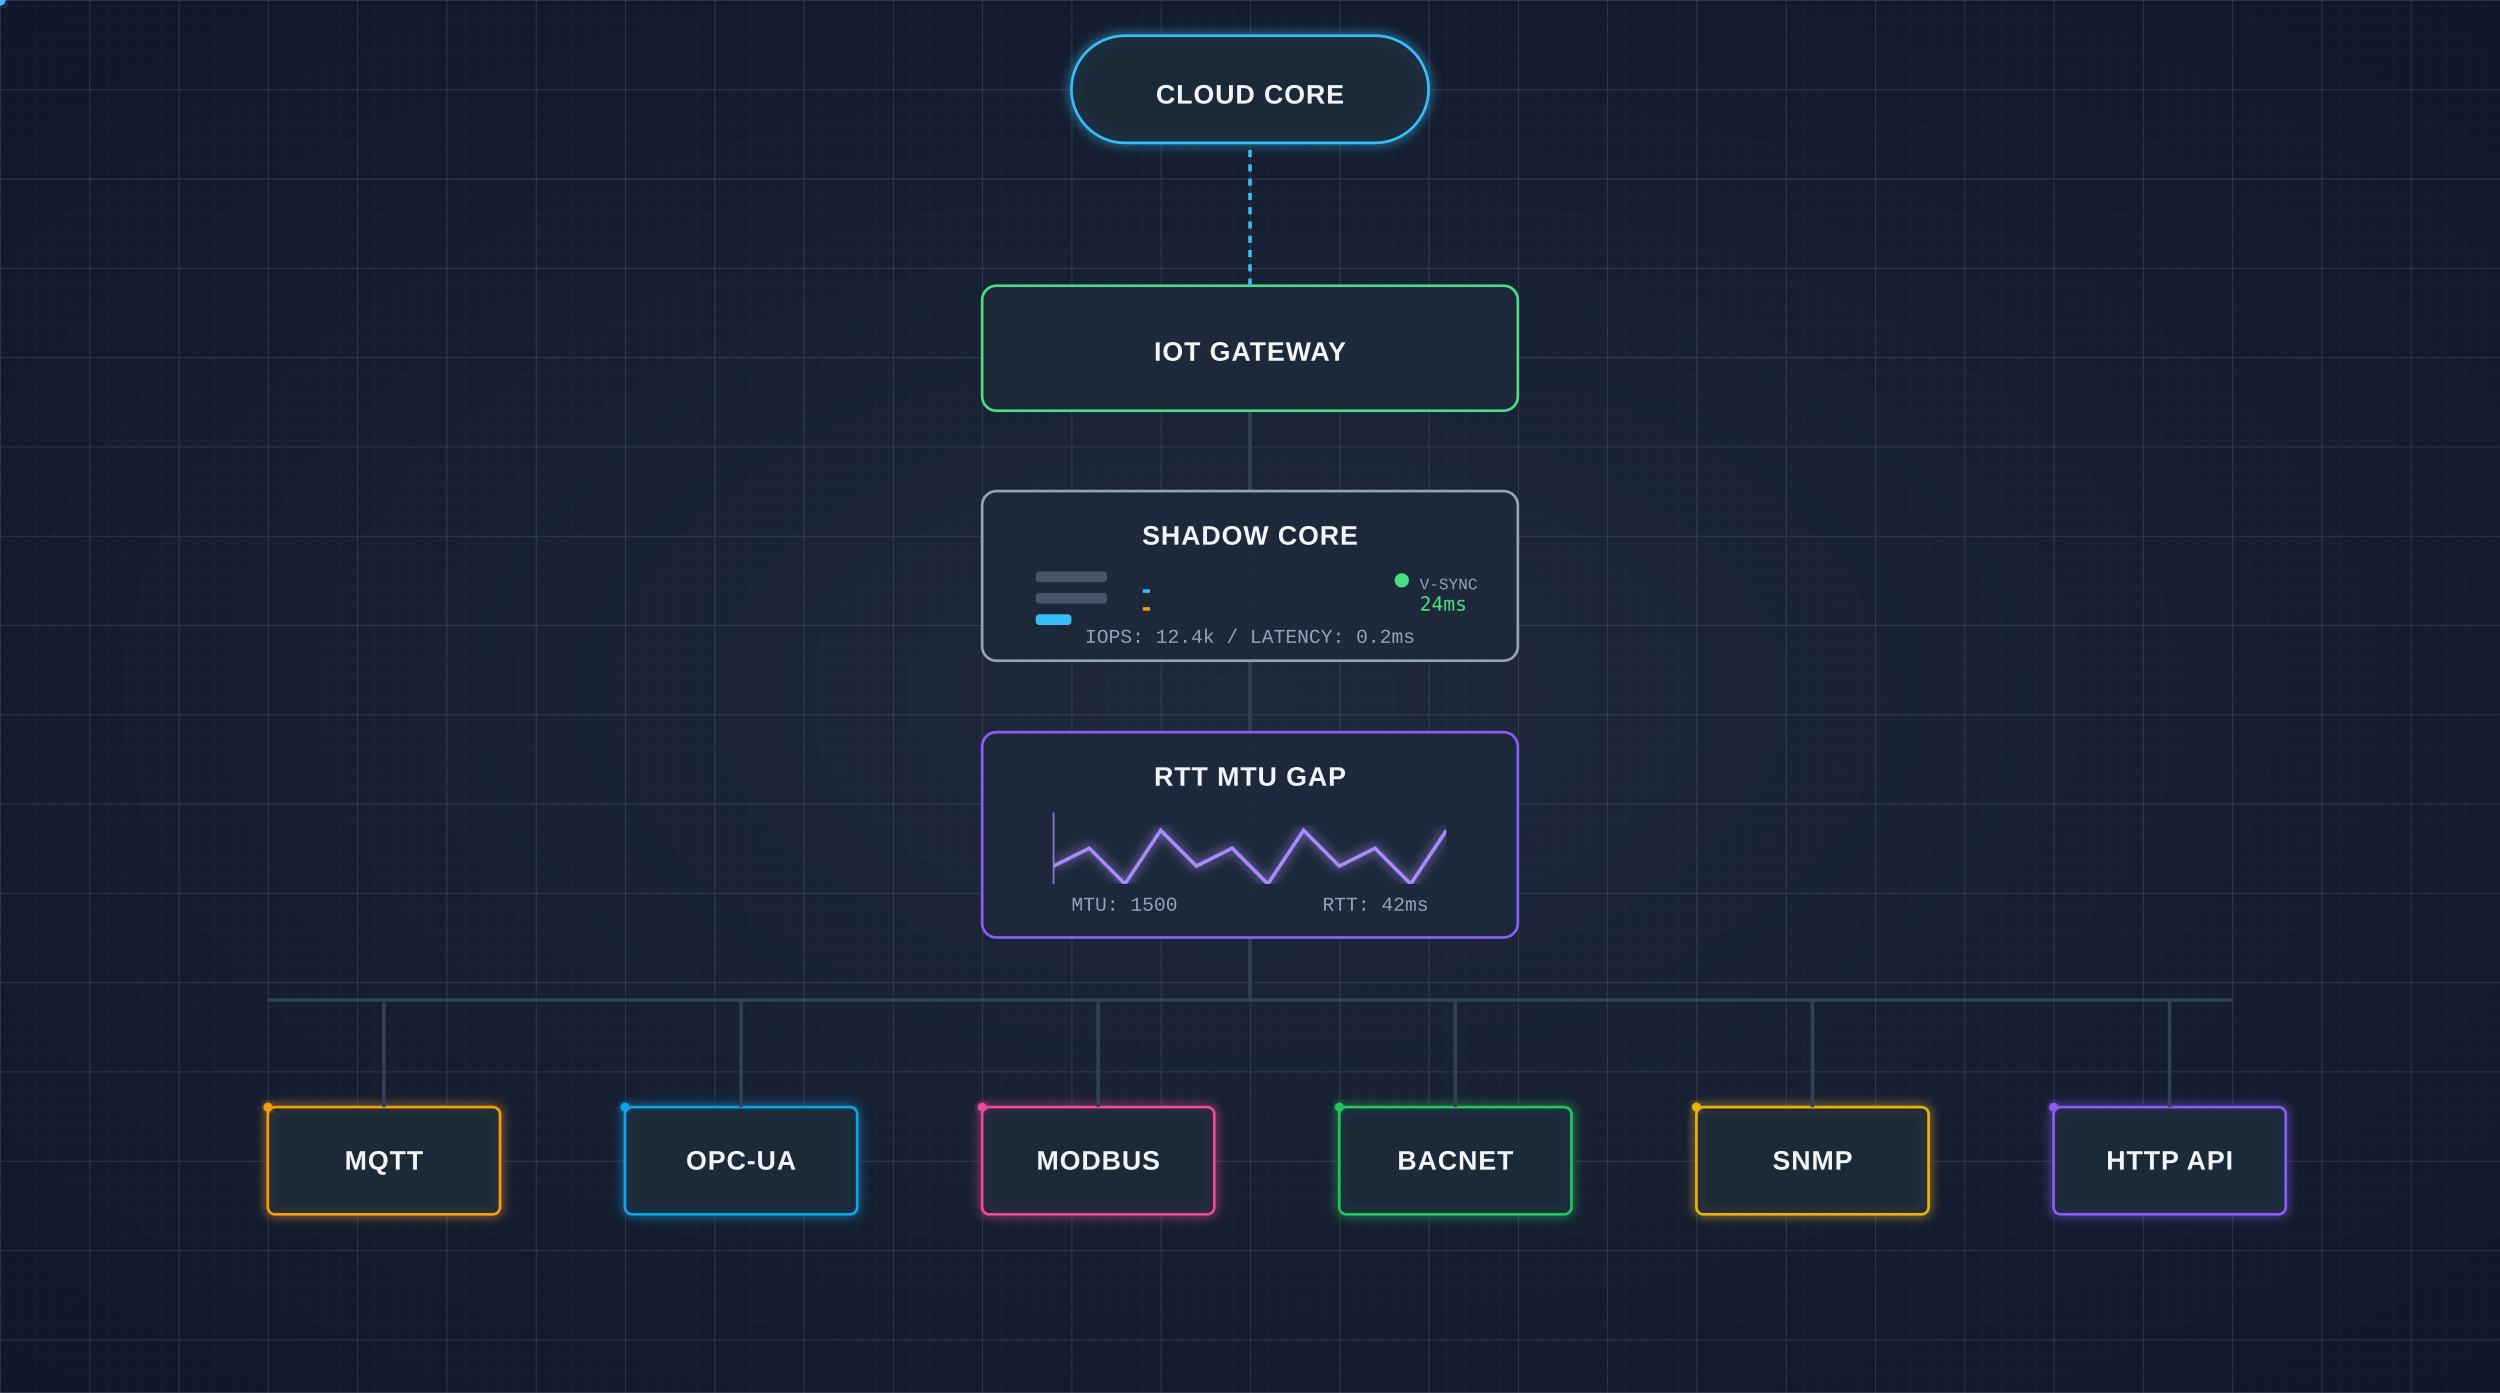
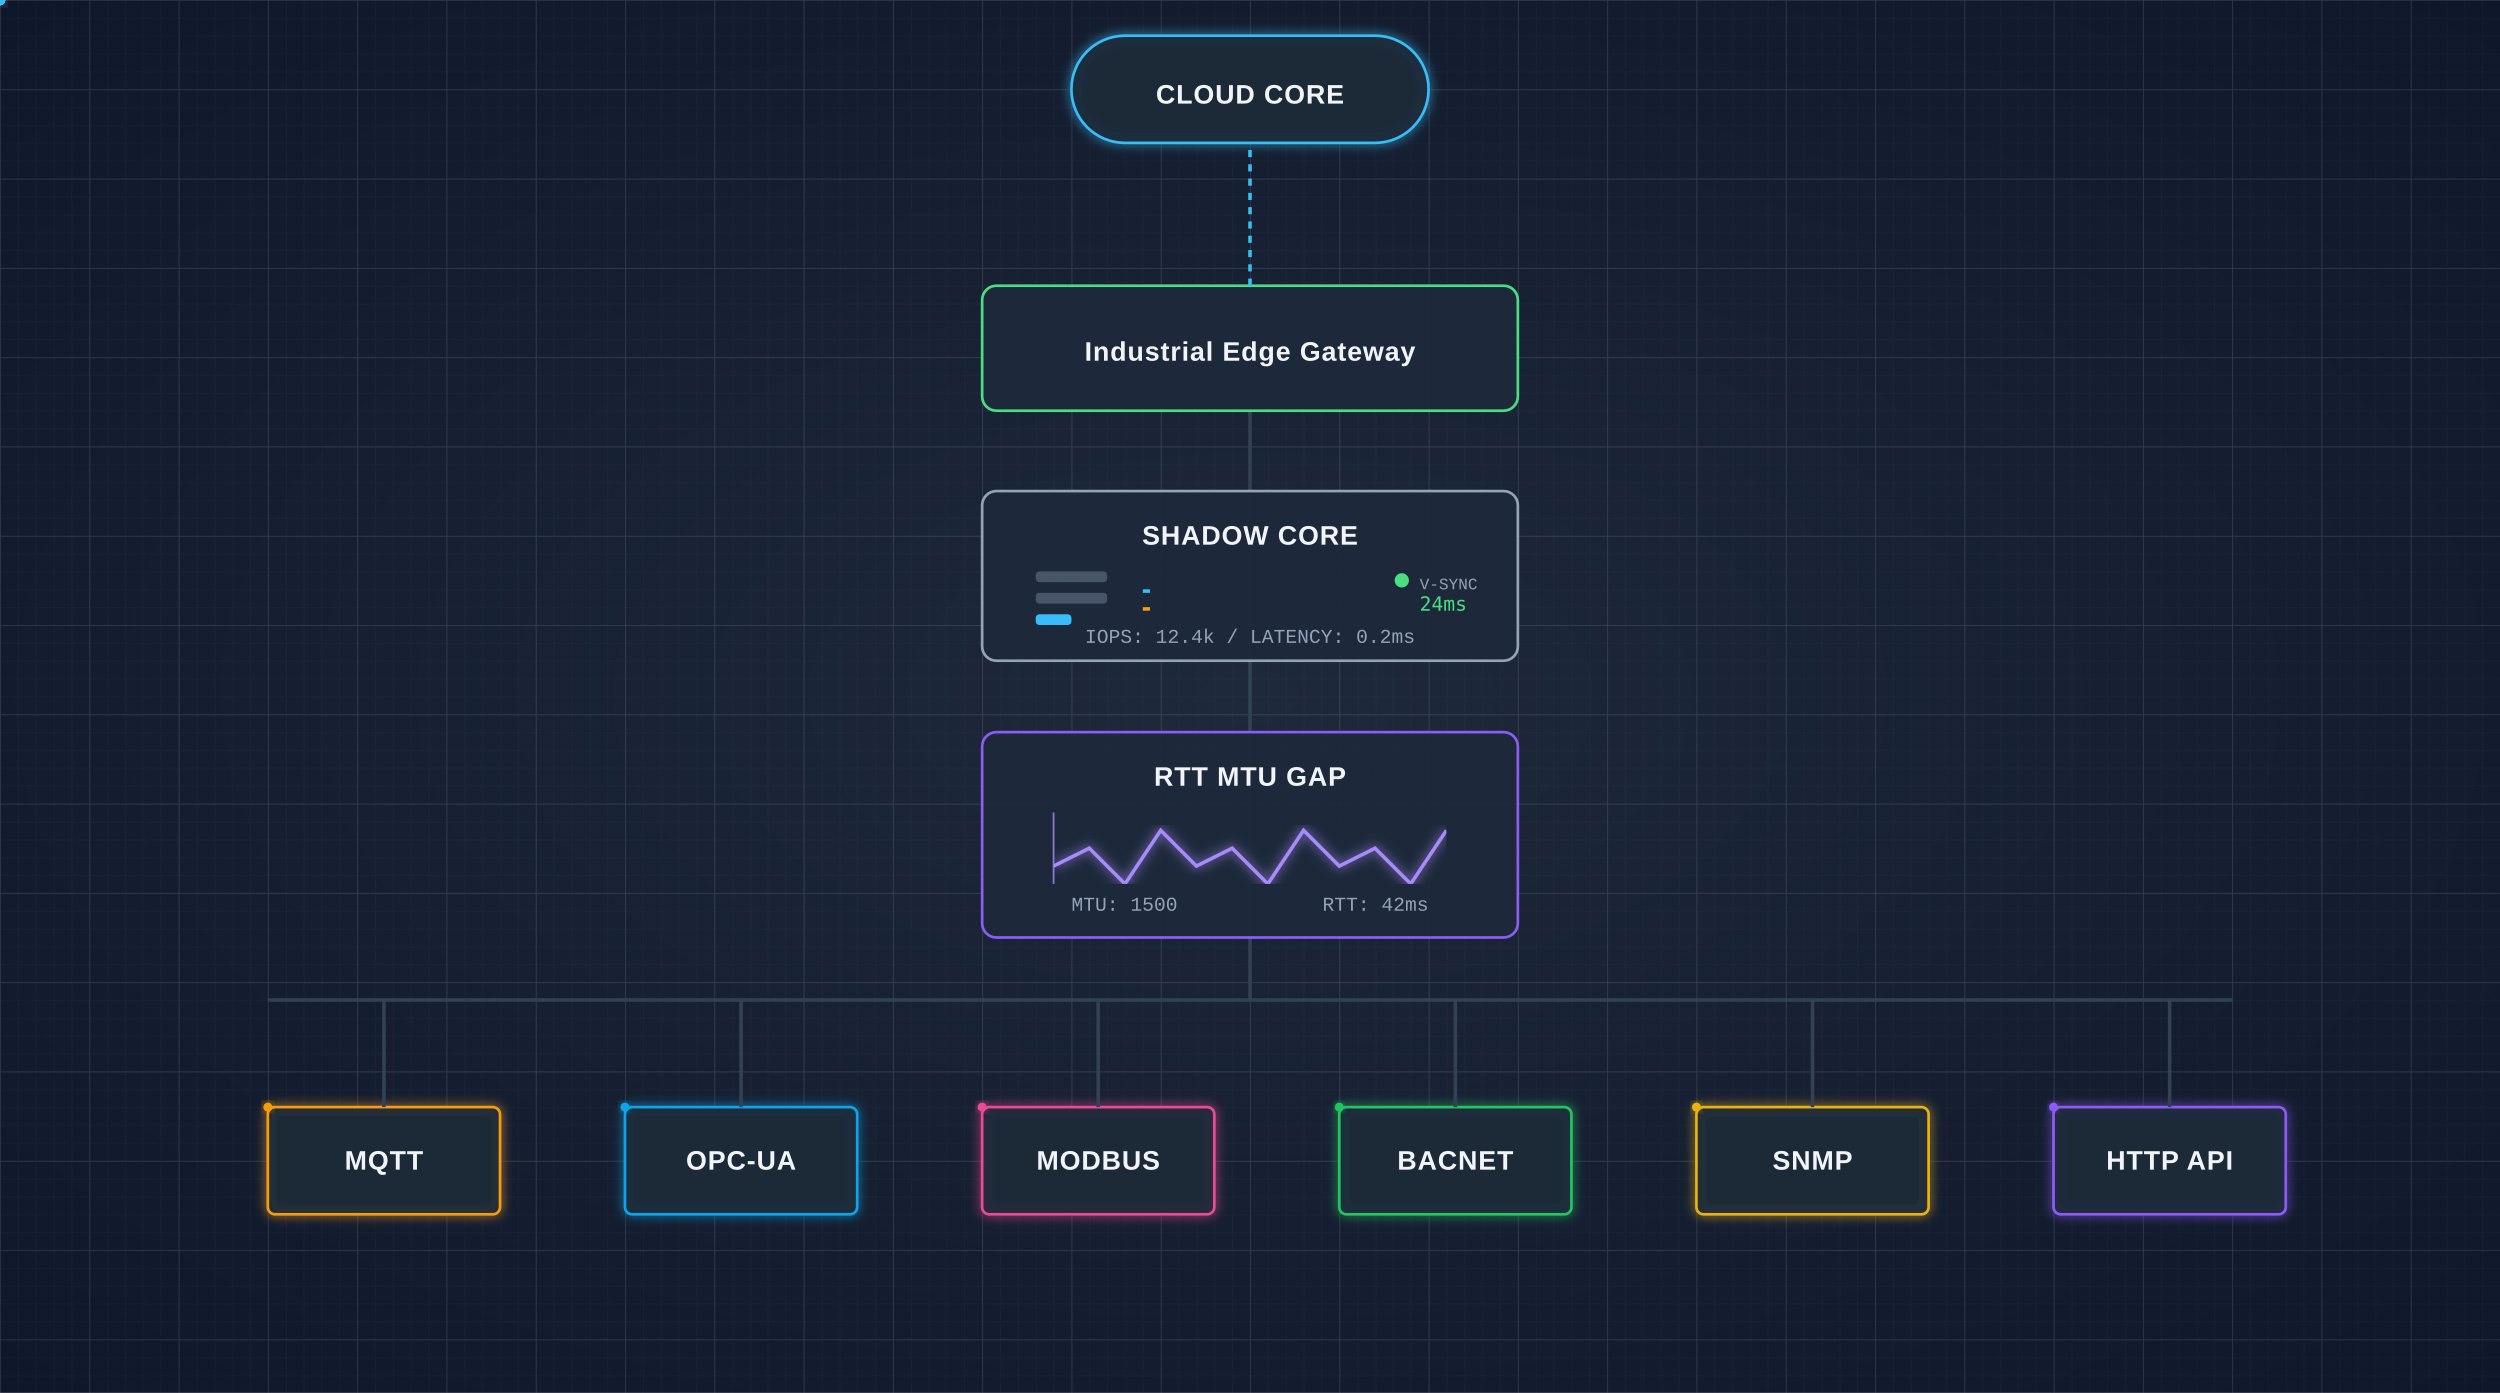
<svg xmlns="http://www.w3.org/2000/svg" width="1400" height="780" viewBox="0 0 1400 780">
  <defs>
    <radialGradient id="bg_grad" cx="50%" cy="50%" r="70%">
      <stop offset="0%" stop-color="#1e293b" />
      <stop offset="100%" stop-color="#0f172a" />
    </radialGradient>
    <pattern id="smallGrid" width="10" height="10" patternUnits="userSpaceOnUse">
      <path d="M 10 0 L 0 0 0 10" fill="none" stroke="#ffffff" stroke-width="0.5" opacity="0.05" />
    </pattern>
    <pattern id="grid" width="50" height="50" patternUnits="userSpaceOnUse">
      <rect width="50" height="50" fill="url(#smallGrid)" />
      <path d="M 50 0 L 0 0 0 50" fill="none" stroke="#ffffff" stroke-width="1" opacity="0.1" />
    </pattern>
    <filter id="glow" x="-20%" y="-20%" width="140%" height="140%">
      <feGaussianBlur stdDeviation="3" result="blur" />
      <feComposite in="SourceGraphic" in2="blur" operator="over" />
    </filter>
    <style>
      .panel-bg { fill: #1e293b; stroke-width: 1.5; fill-opacity: 0.95; }
      .text-label { fill: #f1f5f9; font-family: 'Segoe UI', Arial, sans-serif; font-weight: 600; font-size: 15px; letter-spacing: 0.5px; }
      .text-sub { fill: #94a3b8; font-family: 'Courier New', monospace; font-size: 11px; }
      .text-digital { fill: #4ade80; font-family: monospace; font-size: 11px; }
      .line-main { fill: none; stroke: #334155; stroke-width: 2; }
      .line-active { fill: none; stroke: #38bdf8; stroke-width: 2; stroke-dasharray: 4,4; }
      .wave-path { fill: none; stroke: #a78bfa; stroke-width: 2; filter: url(#glow); }
    </style>
  </defs>
  <rect width="100%" height="100%" fill="url(#bg_grad)" />
  <rect width="100%" height="100%" fill="url(#grid)" />
  <path id="path_main_bus" d="M700 230 L700 560" class="line-main" />
  <path id="bus_horizontal" d="M150 560 L1250 560" class="line-main" />
  <g transform="translate(550, 275)">
    <rect width="300" height="95" rx="8" class="panel-bg" stroke="#94a3b8" />
    <text x="150" y="30" text-anchor="middle" class="text-label">SHADOW CORE</text>
    <g transform="translate(30, 45)">
      <rect width="40" height="6" rx="2" fill="#475569" />
      <rect width="40" height="6" rx="2" y="12" fill="#475569" />
      <rect width="20" height="6" rx="2" y="24" fill="#38bdf8">
        <animate attributeName="width" values="10;40;20" dur="2s" repeatCount="indefinite" />
      </rect>
    </g>
    <rect x="90" y="55" width="4" height="2" fill="#38bdf8">
      <animate attributeName="x" from="90" to="210" dur="0.8s" repeatCount="indefinite" />
      <animate attributeName="opacity" values="0;1;0" dur="0.8s" repeatCount="indefinite" />
    </rect>
    <rect x="90" y="65" width="4" height="2" fill="#f59e0b">
      <animate attributeName="x" from="210" to="90" dur="1.2s" repeatCount="indefinite" />
      <animate attributeName="opacity" values="0;1;0" dur="1.2s" repeatCount="indefinite" />
    </rect>
    <g transform="translate(230, 45)">
      <circle r="4" cx="5" cy="5" fill="#4ade80">
        <animate attributeName="opacity" values="1;0.2;1" dur="0.5s" repeatCount="indefinite" />
      </circle>
      <text x="15" y="10" class="text-sub" style="font-size:9px">V-SYNC</text>
      <text x="15" y="22" class="text-digital">
        <animate attributeName="textContent" values="24ms;42ms;31ms" dur="2s" calcMode="discrete" repeatCount="indefinite" />24ms
      </text>
    </g>
    <text x="150" y="85" text-anchor="middle" class="text-sub">IOPS: 12.4k / LATENCY: 0.2ms</text>
  </g>
  <g transform="translate(550, 410)">
    <rect width="300" height="115" rx="8" class="panel-bg" stroke="#8b5cf6" />
    <text x="150" y="30" text-anchor="middle" class="text-label">RTT MTU GAP</text>
    <mask id="wave_mask">
      <rect x="40" y="45" width="220" height="40" fill="white" />
    </mask>
    <g mask="url(#wave_mask)">
      <path class="wave-path" d="M40 75 L60 65 L80 85 L100 55 L120 75 L140 65 L160 85 L180 55 L200 75 L220 65 L240 85 L260 55">
        <animateTransform attributeName="transform" type="translate" from="0" to="-40" dur="1s" repeatCount="indefinite" />
      </path>
    </g>
    <line x1="40" y1="45" x2="40" y2="85" stroke="#a78bfa" stroke-width="1" opacity="0.8">
      <animate attributeName="x1" from="40" to="260" dur="3s" repeatCount="indefinite" />
      <animate attributeName="x2" from="40" to="260" dur="3s" repeatCount="indefinite" />
    </line>
    <text x="50" y="100" class="text-sub">MTU: 1500</text>
    <text x="250" y="100" text-anchor="end" class="text-sub">RTT: 42ms</text>
  </g>
  <g transform="translate(150, 620)">
    <g transform="translate(0,0)">
      <rect width="130" height="60" rx="4" class="panel-bg" stroke="#f59e0b" filter="url(#glow)" />
      <text x="65" y="35" text-anchor="middle" class="text-label">MQTT</text>
      <path id="l1" d="M65 0 V-60" class="line-main" />
      <circle r="2.5" fill="#f59e0b" filter="url(#glow)">
        <animateMotion dur="1.2s" repeatCount="indefinite">
          <mpath href="#l1" />
        </animateMotion>
      </circle>
      <circle r="2" fill="#f59e0b" opacity="0.6">
        <animateMotion dur="1.2s" begin="0.6s" repeatCount="indefinite">
          <mpath href="#l1" />
        </animateMotion>
      </circle>
    </g>
    <g transform="translate(200,0)">
      <rect width="130" height="60" rx="4" class="panel-bg" stroke="#0ea5e9" filter="url(#glow)" />
      <text x="65" y="35" text-anchor="middle" class="text-label">OPC-UA</text>
      <path id="l2" d="M65 0 V-60" class="line-main" />
      <circle r="2.5" fill="#0ea5e9" filter="url(#glow)">
        <animateMotion dur="1.5s" repeatCount="indefinite">
          <mpath href="#l2" />
        </animateMotion>
      </circle>
      <circle r="2" fill="#0ea5e9" opacity="0.6">
        <animateMotion dur="1.5s" begin="0.75s" repeatCount="indefinite">
          <mpath href="#l2" />
        </animateMotion>
      </circle>
    </g>
    <g transform="translate(400,0)">
      <rect width="130" height="60" rx="4" class="panel-bg" stroke="#ec4899" filter="url(#glow)" />
      <text x="65" y="35" text-anchor="middle" class="text-label">MODBUS</text>
      <path id="l3" d="M65 0 V-60" class="line-main" />
      <circle r="2.5" fill="#ec4899" filter="url(#glow)">
        <animateMotion dur="1.3s" repeatCount="indefinite">
          <mpath href="#l3" />
        </animateMotion>
      </circle>
    </g>
    <g transform="translate(600,0)">
      <rect width="130" height="60" rx="4" class="panel-bg" stroke="#22c55e" filter="url(#glow)" />
      <text x="65" y="35" text-anchor="middle" class="text-label">BACNET</text>
      <path id="l4" d="M65 0 V-60" class="line-main" />
      <circle r="2.5" fill="#22c55e" filter="url(#glow)">
        <animateMotion dur="2s" repeatCount="indefinite">
          <mpath href="#l4" />
        </animateMotion>
      </circle>
    </g>
    <g transform="translate(800,0)">
      <rect width="130" height="60" rx="4" class="panel-bg" stroke="#eab308" filter="url(#glow)" />
      <text x="65" y="35" text-anchor="middle" class="text-label">SNMP</text>
      <path id="l5" d="M65 0 V-60" class="line-main" />
      <circle r="2.5" fill="#eab308" filter="url(#glow)">
        <animateMotion dur="1.8s" repeatCount="indefinite">
          <mpath href="#l5" />
        </animateMotion>
      </circle>
    </g>
    <g transform="translate(1000,0)">
      <rect width="130" height="60" rx="4" class="panel-bg" stroke="#8b5cf6" filter="url(#glow)" />
      <text x="65" y="35" text-anchor="middle" class="text-label">HTTP API</text>
      <path id="l6" d="M65 0 V-60" class="line-main" />
      <circle r="2.5" fill="#8b5cf6" filter="url(#glow)">
        <animateMotion dur="2.2s" repeatCount="indefinite">
          <mpath href="#l6" />
        </animateMotion>
      </circle>
    </g>
  </g>
  <g transform="translate(600, 20)">
    <rect width="200" height="60" rx="30" class="panel-bg" stroke="#38bdf8" filter="url(#glow)" />
    <text x="100" y="38" text-anchor="middle" class="text-label">CLOUD CORE</text>
  </g>
  <g transform="translate(550, 160)">
    <rect width="300" height="70" rx="8" class="panel-bg" stroke="#4ade80" />
-     <text x="150" y="42" text-anchor="middle" class="text-label">IOT GATEWAY</text>
+     <text x="150" y="42" text-anchor="middle" class="text-label">Industrial Edge Gateway</text>
  </g>
  <circle r="3" fill="#f1f5f9" filter="url(#glow)">
    <animateMotion dur="4s" repeatCount="indefinite">
      <mpath href="#path_main_bus" />
    </animateMotion>
  </circle>
  <path id="path_cloud_gw" d="M700 160 L700 80" class="line-active" />
  <circle r="3" fill="#38bdf8" filter="url(#glow)">
    <animateMotion dur="2s" repeatCount="indefinite">
      <mpath href="#path_cloud_gw" />
    </animateMotion>
  </circle>
</svg>
